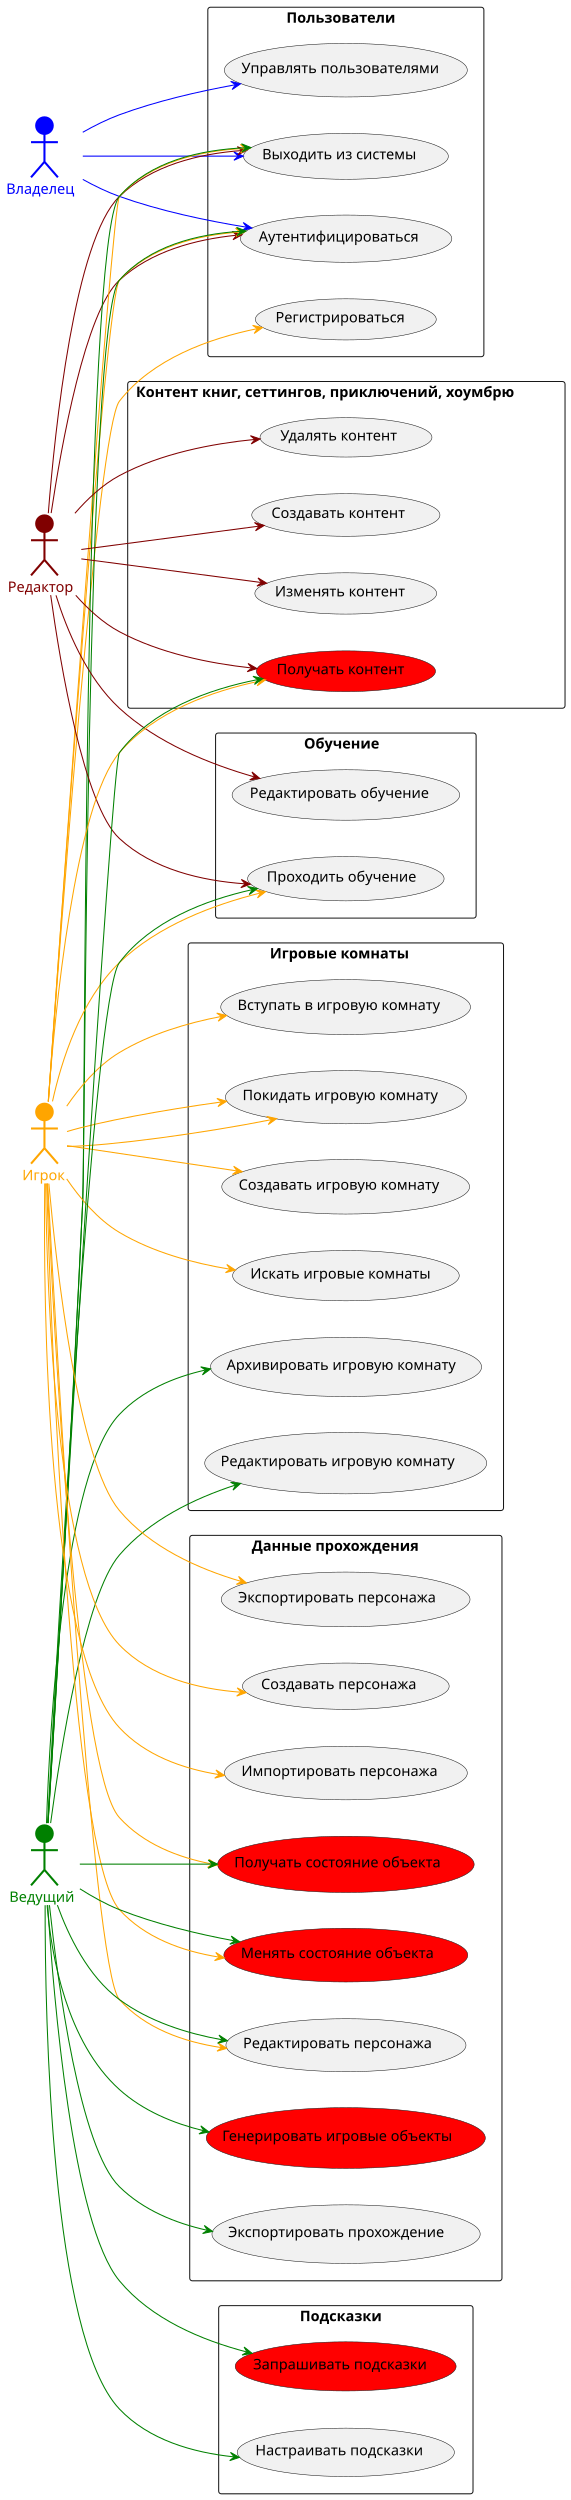
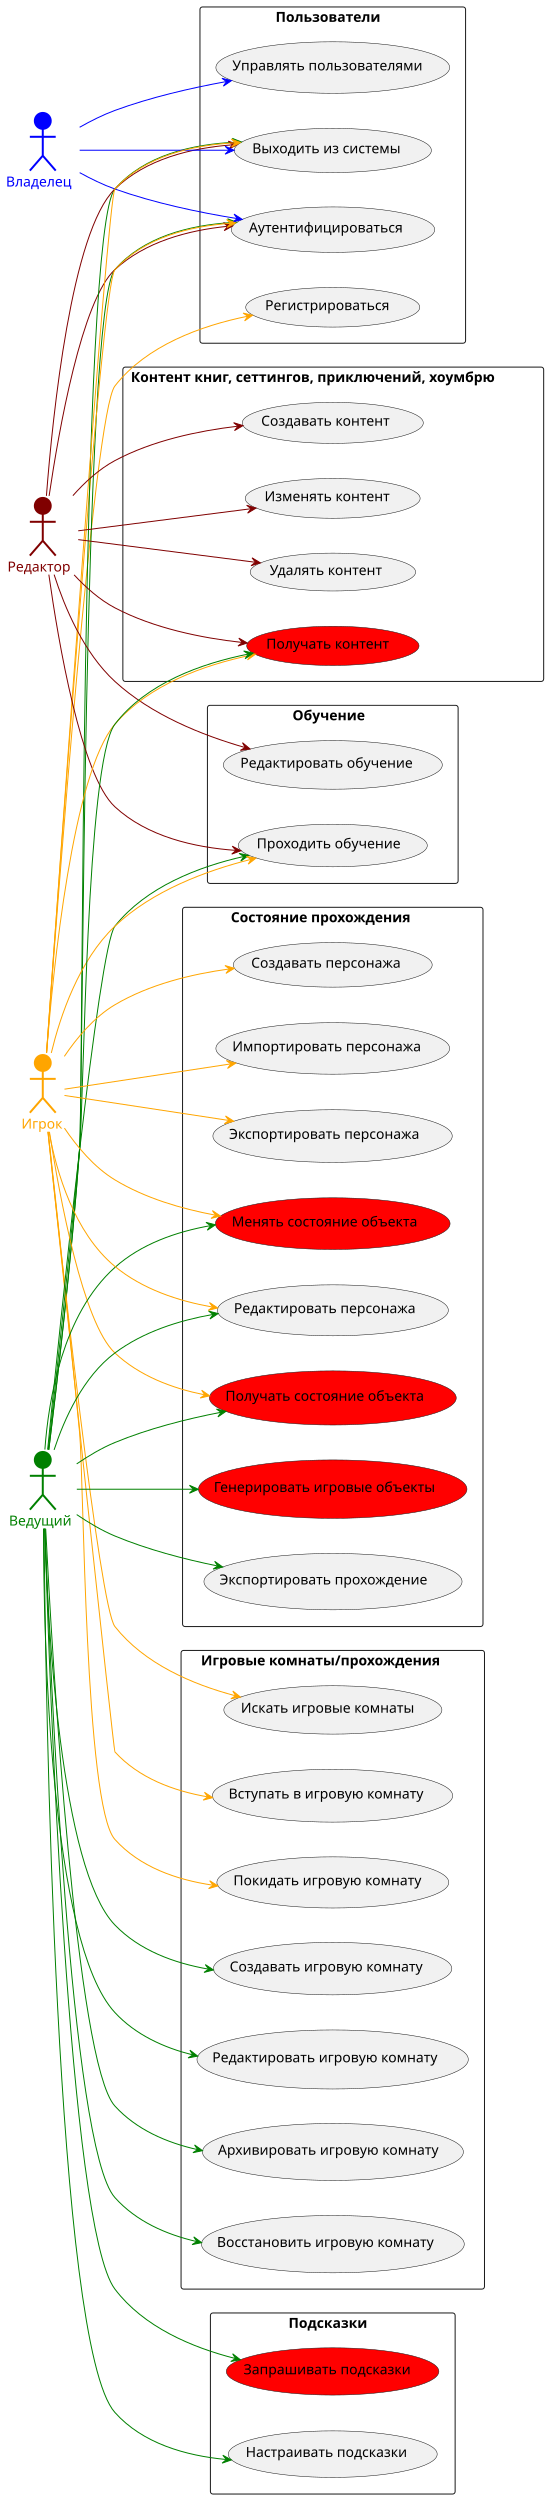
- <svg xmlns="http://www.w3.org/2000/svg" contentStyleType="text/css" height="2418px" preserveAspectRatio="none" style="width:552px;height:2418px;background:#FFFFFF;" version="1.1" viewBox="0 0 552 2418" width="552px" zoomAndPan="magnify">
+ <svg xmlns="http://www.w3.org/2000/svg" contentStyleType="text/css" height="2513px" preserveAspectRatio="none" style="width:552px;height:2513px;background:#FFFFFF;" version="1.1" viewBox="0 0 552 2513" width="552px" zoomAndPan="magnify">
  <defs />
  <g>
    <g id="cluster_Users">
      <rect fill="none" height="338" rx="2.5" ry="2.5" style="stroke:#181818;stroke-width:1.0;" width="267" x="201" y="7" />
      <text fill="#000000" font-family="sans-serif" font-size="14" font-weight="bold" lengthAdjust="spacing" textLength="115" x="277" y="21.995">Пользователи</text>
    </g>
    <g id="cluster_Rooms">
-       <rect fill="none" height="549" rx="2.5" ry="2.5" style="stroke:#181818;stroke-width:1.0;" width="305" x="182" y="912" />
-       <text fill="#000000" font-family="sans-serif" font-size="14" font-weight="bold" lengthAdjust="spacing" textLength="147" x="261" y="926.995">Игровые комнаты</text>
+       <rect fill="none" height="642" rx="2.5" ry="2.5" style="stroke:#181818;stroke-width:1.0;" width="305" x="182" y="1659" />
+       <text fill="#000000" font-family="sans-serif" font-size="14" font-weight="bold" lengthAdjust="spacing" textLength="265" x="202" y="1673.995">Игровые комнаты/прохождения</text>
    </g>
    <g id="cluster_Education">
      <rect fill="none" height="179" rx="2.5" ry="2.5" style="stroke:#181818;stroke-width:1.0;" width="252" x="208.5" y="709" />
      <text fill="#000000" font-family="sans-serif" font-size="14" font-weight="bold" lengthAdjust="spacing" textLength="81" x="294" y="723.995">Обучение</text>
    </g>
    <g id="cluster_Content">
      <rect fill="none" height="316" rx="2.5" ry="2.5" style="stroke:#181818;stroke-width:1.0;" width="423" x="123.5" y="369" />
      <text fill="#000000" font-family="sans-serif" font-size="14" font-weight="bold" lengthAdjust="spacing" textLength="407" x="131.5" y="383.995">Контент книг, сеттингов, приключений, хоумбрю</text>
    </g>
    <g id="cluster_Campaigns">
-       <rect fill="none" height="721" rx="2.5" ry="2.5" style="stroke:#181818;stroke-width:1.0;" width="302" x="183.5" y="1485" />
-       <text fill="#000000" font-family="sans-serif" font-size="14" font-weight="bold" lengthAdjust="spacing" textLength="182" x="243.5" y="1499.995">Данные прохождения</text>
+       <rect fill="none" height="723" rx="2.5" ry="2.5" style="stroke:#181818;stroke-width:1.0;" width="302" x="183.5" y="912" />
+       <text fill="#000000" font-family="sans-serif" font-size="14" font-weight="bold" lengthAdjust="spacing" textLength="205" x="232" y="926.995">Состояние прохождения</text>
    </g>
    <g id="cluster_Hints">
-       <rect fill="none" height="182" rx="2.5" ry="2.5" style="stroke:#181818;stroke-width:1.0;" width="246" x="211.5" y="2230" />
-       <text fill="#000000" font-family="sans-serif" font-size="14" font-weight="bold" lengthAdjust="spacing" textLength="89" x="290" y="2244.995">Подсказки</text>
+       <rect fill="none" height="182" rx="2.5" ry="2.5" style="stroke:#181818;stroke-width:1.0;" width="246" x="211.5" y="2325" />
+       <text fill="#000000" font-family="sans-serif" font-size="14" font-weight="bold" lengthAdjust="spacing" textLength="89" x="290" y="2339.995">Подсказки</text>
    </g>
    <g id="elem_Register">
      <ellipse cx="334.474" cy="308.895" fill="#F1F1F1" rx="87.474" ry="19.895" style="stroke:#181818;stroke-width:0.5;" />
      <text fill="#000000" font-family="sans-serif" font-size="14" lengthAdjust="spacing" textLength="136" x="266.474" y="311.742">Регистрироваться</text>
    </g>
    <g id="elem_Auth">
      <ellipse cx="334.748" cy="230.85" fill="#F1F1F1" rx="102.248" ry="22.85" style="stroke:#181818;stroke-width:0.5;" />
      <text fill="#000000" font-family="sans-serif" font-size="14" lengthAdjust="spacing" textLength="169" x="250.248" y="233.696">Аутентифицироваться</text>
    </g>
    <g id="elem_ManageUsers">
      <ellipse cx="334.494" cy="67.899" fill="#F1F1F1" rx="117.494" ry="25.899" style="stroke:#181818;stroke-width:0.5;" />
      <text fill="#000000" font-family="sans-serif" font-size="14" lengthAdjust="spacing" textLength="202" x="233.494" y="70.746">Управлять пользователями</text>
    </g>
    <g id="elem_Logout">
      <ellipse cx="334.567" cy="151.214" fill="#F1F1F1" rx="99.067" ry="22.213" style="stroke:#181818;stroke-width:0.5;" />
      <text fill="#000000" font-family="sans-serif" font-size="14" lengthAdjust="spacing" textLength="162" x="253.567" y="154.06">Выходить из системы</text>
    </g>
    <g id="elem_CreateRoom">
-       <ellipse cx="334.334" cy="1147.867" fill="#F1F1F1" rx="119.834" ry="26.367" style="stroke:#181818;stroke-width:0.5;" />
-       <text fill="#000000" font-family="sans-serif" font-size="14" lengthAdjust="spacing" textLength="207" x="230.834" y="1150.714">Создавать игровую комнату</text>
+       <ellipse cx="334.334" cy="1978.867" fill="#F1F1F1" rx="119.834" ry="26.367" style="stroke:#181818;stroke-width:0.5;" />
+       <text fill="#000000" font-family="sans-serif" font-size="14" lengthAdjust="spacing" textLength="207" x="230.834" y="1981.714">Создавать игровую комнату</text>
    </g>
    <g id="elem_EditRoom">
-       <ellipse cx="334.375" cy="1415.175" fill="#F1F1F1" rx="136.375" ry="29.675" style="stroke:#181818;stroke-width:0.5;" />
-       <text fill="#000000" font-family="sans-serif" font-size="14" lengthAdjust="spacing" textLength="242" x="213.375" y="1418.022">Редактировать игровую комнату</text>
+       <ellipse cx="334.375" cy="2070.175" fill="#F1F1F1" rx="136.375" ry="29.675" style="stroke:#181818;stroke-width:0.5;" />
+       <text fill="#000000" font-family="sans-serif" font-size="14" lengthAdjust="spacing" textLength="242" x="213.375" y="2073.022">Редактировать игровую комнату</text>
    </g>
    <g id="elem_ArchiveRoom">
-       <ellipse cx="334.649" cy="1322.13" fill="#F1F1F1" rx="131.149" ry="28.63" style="stroke:#181818;stroke-width:0.5;" />
-       <text fill="#000000" font-family="sans-serif" font-size="14" lengthAdjust="spacing" textLength="231" x="219.149" y="1324.976">Архивировать игровую комнату</text>
+       <ellipse cx="334.649" cy="2163.13" fill="#F1F1F1" rx="131.149" ry="28.63" style="stroke:#181818;stroke-width:0.5;" />
+       <text fill="#000000" font-family="sans-serif" font-size="14" lengthAdjust="spacing" textLength="231" x="219.149" y="2165.977">Архивировать игровую комнату</text>
+     </g>
+     <g id="elem_RestoreRoom">
+       <ellipse cx="334.598" cy="2255.82" fill="#F1F1F1" rx="132.097" ry="28.82" style="stroke:#181818;stroke-width:0.5;" />
+       <text fill="#000000" font-family="sans-serif" font-size="14" lengthAdjust="spacing" textLength="233" x="218.097" y="2258.666">Восстановить игровую комнату</text>
    </g>
    <g id="elem_SearchRoom">
-       <ellipse cx="334.594" cy="1233.819" fill="#F1F1F1" rx="109.594" ry="24.319" style="stroke:#181818;stroke-width:0.5;" />
-       <text fill="#000000" font-family="sans-serif" font-size="14" lengthAdjust="spacing" textLength="185" x="242.094" y="1236.665">Искать игровые комнаты</text>
+       <ellipse cx="334.594" cy="1718.819" fill="#F1F1F1" rx="109.594" ry="24.319" style="stroke:#181818;stroke-width:0.5;" />
+       <text fill="#000000" font-family="sans-serif" font-size="14" lengthAdjust="spacing" textLength="185" x="242.094" y="1721.665">Искать игровые комнаты</text>
    </g>
    <g id="elem_JoinRoom">
-       <ellipse cx="334.272" cy="974.054" fill="#F1F1F1" rx="120.772" ry="26.554" style="stroke:#181818;stroke-width:0.5;" />
-       <text fill="#000000" font-family="sans-serif" font-size="14" lengthAdjust="spacing" textLength="209" x="229.772" y="976.901">Вступать в игровую комнату</text>
+       <ellipse cx="334.272" cy="1805.054" fill="#F1F1F1" rx="120.772" ry="26.554" style="stroke:#181818;stroke-width:0.5;" />
+       <text fill="#000000" font-family="sans-serif" font-size="14" lengthAdjust="spacing" textLength="209" x="229.772" y="1807.901">Вступать в игровую комнату</text>
    </g>
    <g id="elem_LeaveRoom">
-       <ellipse cx="334.56" cy="1061.212" fill="#F1F1F1" rx="116.56" ry="25.712" style="stroke:#181818;stroke-width:0.5;" />
-       <text fill="#000000" font-family="sans-serif" font-size="14" lengthAdjust="spacing" textLength="200" x="234.56" y="1064.059">Покидать игровую комнату</text>
+       <ellipse cx="334.56" cy="1892.212" fill="#F1F1F1" rx="116.56" ry="25.712" style="stroke:#181818;stroke-width:0.5;" />
+       <text fill="#000000" font-family="sans-serif" font-size="14" lengthAdjust="spacing" textLength="200" x="234.56" y="1895.059">Покидать игровую комнату</text>
    </g>
    <g id="elem_Learn">
      <ellipse cx="334.512" cy="849.902" fill="#F1F1F1" rx="95.012" ry="21.402" style="stroke:#181818;stroke-width:0.5;" />
      <text fill="#000000" font-family="sans-serif" font-size="14" lengthAdjust="spacing" textLength="153" x="258.012" y="852.749">Проходить обучение</text>
    </g>
    <g id="elem_EditLearn">
      <ellipse cx="334.556" cy="768.911" fill="#F1F1F1" rx="110.056" ry="24.411" style="stroke:#181818;stroke-width:0.5;" />
      <text fill="#000000" font-family="sans-serif" font-size="14" lengthAdjust="spacing" textLength="186" x="241.556" y="771.758">Редактировать обучение</text>
    </g>
    <g id="elem_ReadContent">
      <ellipse cx="334.6" cy="649.22" fill="#FF0000" rx="86.6" ry="19.72" style="stroke:#181818;stroke-width:0.5;" />
      <text fill="#000000" font-family="sans-serif" font-size="14" lengthAdjust="spacing" textLength="134" x="267.6" y="652.067">Получать контент</text>
    </g>
    <g id="elem_CreateContent">
-       <ellipse cx="334.5" cy="498.1" fill="#F1F1F1" rx="91" ry="20.6" style="stroke:#181818;stroke-width:0.5;" />
-       <text fill="#000000" font-family="sans-serif" font-size="14" lengthAdjust="spacing" textLength="144" x="262.5" y="500.947">Создавать контент</text>
+       <ellipse cx="334.5" cy="425.1" fill="#F1F1F1" rx="91" ry="20.6" style="stroke:#181818;stroke-width:0.5;" />
+       <text fill="#000000" font-family="sans-serif" font-size="14" lengthAdjust="spacing" textLength="144" x="262.5" y="427.947">Создавать контент</text>
    </g>
    <g id="elem_EditContent">
-       <ellipse cx="334.413" cy="573.983" fill="#F1F1F1" rx="87.913" ry="19.983" style="stroke:#181818;stroke-width:0.5;" />
-       <text fill="#000000" font-family="sans-serif" font-size="14" lengthAdjust="spacing" textLength="137" x="265.913" y="576.829">Изменять контент</text>
+       <ellipse cx="334.413" cy="500.983" fill="#F1F1F1" rx="87.913" ry="19.983" style="stroke:#181818;stroke-width:0.5;" />
+       <text fill="#000000" font-family="sans-serif" font-size="14" lengthAdjust="spacing" textLength="137" x="265.913" y="503.829">Изменять контент</text>
    </g>
    <g id="elem_DeleteContent">
-       <ellipse cx="334.638" cy="423.028" fill="#F1F1F1" rx="83.138" ry="19.028" style="stroke:#181818;stroke-width:0.5;" />
-       <text fill="#000000" font-family="sans-serif" font-size="14" lengthAdjust="spacing" textLength="126" x="271.091" y="426.059">Удалять контент</text>
+       <ellipse cx="334.638" cy="575.028" fill="#F1F1F1" rx="83.138" ry="19.028" style="stroke:#181818;stroke-width:0.5;" />
+       <text fill="#000000" font-family="sans-serif" font-size="14" lengthAdjust="spacing" textLength="126" x="271.091" y="578.059">Удалять контент</text>
    </g>
    <g id="elem_GetState">
-       <ellipse cx="334.562" cy="1803.212" fill="#FF0000" rx="124.062" ry="27.212" style="stroke:#181818;stroke-width:0.5;" />
-       <text fill="#000000" font-family="sans-serif" font-size="14" lengthAdjust="spacing" textLength="216" x="226.562" y="1806.059">Получать состояние объекта</text>
+       <ellipse cx="334.562" cy="1405.212" fill="#FF0000" rx="124.062" ry="27.212" style="stroke:#181818;stroke-width:0.5;" />
+       <text fill="#000000" font-family="sans-serif" font-size="14" lengthAdjust="spacing" textLength="216" x="226.562" y="1408.059">Получать состояние объекта</text>
    </g>
    <g id="elem_ChangeState">
-       <ellipse cx="334.462" cy="1890.992" fill="#FF0000" rx="117.962" ry="25.992" style="stroke:#181818;stroke-width:0.5;" />
-       <text fill="#000000" font-family="sans-serif" font-size="14" lengthAdjust="spacing" textLength="203" x="232.962" y="1893.839">Менять состояние объекта</text>
+       <ellipse cx="334.462" cy="1229.992" fill="#FF0000" rx="117.962" ry="25.992" style="stroke:#181818;stroke-width:0.5;" />
+       <text fill="#000000" font-family="sans-serif" font-size="14" lengthAdjust="spacing" textLength="203" x="232.962" y="1232.839">Менять состояние объекта</text>
    </g>
    <g id="elem_Generate">
-       <ellipse cx="334.448" cy="2067.89" fill="#FF0000" rx="134.948" ry="29.39" style="stroke:#181818;stroke-width:0.5;" />
-       <text fill="#000000" font-family="sans-serif" font-size="14" lengthAdjust="spacing" textLength="239" x="214.948" y="2070.736">Генерировать игровые объекты</text>
+       <ellipse cx="334.448" cy="1496.889" fill="#FF0000" rx="134.948" ry="29.39" style="stroke:#181818;stroke-width:0.5;" />
+       <text fill="#000000" font-family="sans-serif" font-size="14" lengthAdjust="spacing" textLength="239" x="214.948" y="1499.736">Генерировать игровые объекты</text>
    </g>
    <g id="elem_CreateChar">
-       <ellipse cx="334.474" cy="1630.895" fill="#F1F1F1" rx="99.974" ry="22.395" style="stroke:#181818;stroke-width:0.5;" />
-       <text fill="#000000" font-family="sans-serif" font-size="14" lengthAdjust="spacing" textLength="164" x="252.474" y="1633.741">Создавать персонажа</text>
+       <ellipse cx="334.474" cy="969.895" fill="#F1F1F1" rx="99.974" ry="22.395" style="stroke:#181818;stroke-width:0.5;" />
+       <text fill="#000000" font-family="sans-serif" font-size="14" lengthAdjust="spacing" textLength="164" x="252.474" y="972.741">Создавать персонажа</text>
    </g>
    <g id="elem_EditChar">
-       <ellipse cx="334.594" cy="1978.119" fill="#F1F1F1" rx="116.094" ry="25.619" style="stroke:#181818;stroke-width:0.5;" />
-       <text fill="#000000" font-family="sans-serif" font-size="14" lengthAdjust="spacing" textLength="199" x="235.094" y="1980.965">Редактировать персонажа</text>
+       <ellipse cx="334.594" cy="1317.119" fill="#F1F1F1" rx="116.094" ry="25.619" style="stroke:#181818;stroke-width:0.5;" />
+       <text fill="#000000" font-family="sans-serif" font-size="14" lengthAdjust="spacing" textLength="199" x="235.094" y="1319.965">Редактировать персонажа</text>
    </g>
    <g id="elem_ImportChar">
-       <ellipse cx="334.494" cy="1714.899" fill="#F1F1F1" rx="117.494" ry="25.899" style="stroke:#181818;stroke-width:0.5;" />
-       <text fill="#000000" font-family="sans-serif" font-size="14" lengthAdjust="spacing" textLength="202" x="233.494" y="1717.745">Импортировать персонажа</text>
+       <ellipse cx="334.494" cy="1053.899" fill="#F1F1F1" rx="117.494" ry="25.899" style="stroke:#181818;stroke-width:0.5;" />
+       <text fill="#000000" font-family="sans-serif" font-size="14" lengthAdjust="spacing" textLength="202" x="233.494" y="1056.745">Импортировать персонажа</text>
    </g>
    <g id="elem_ExportChar">
-       <ellipse cx="334.303" cy="1546.96" fill="#F1F1F1" rx="120.303" ry="26.46" style="stroke:#181818;stroke-width:0.5;" />
-       <text fill="#000000" font-family="sans-serif" font-size="14" lengthAdjust="spacing" textLength="208" x="230.303" y="1549.807">Экспортировать персонажа</text>
+       <ellipse cx="334.303" cy="1141.96" fill="#F1F1F1" rx="120.303" ry="26.46" style="stroke:#181818;stroke-width:0.5;" />
+       <text fill="#000000" font-family="sans-serif" font-size="14" lengthAdjust="spacing" textLength="208" x="230.303" y="1144.807">Экспортировать персонажа</text>
    </g>
    <g id="elem_ExportHistory">
-       <ellipse cx="334.728" cy="2160.846" fill="#F1F1F1" rx="129.728" ry="28.346" style="stroke:#181818;stroke-width:0.5;" />
-       <text fill="#000000" font-family="sans-serif" font-size="14" lengthAdjust="spacing" textLength="228" x="220.728" y="2163.692">Экспортировать прохождение</text>
+       <ellipse cx="334.728" cy="1589.846" fill="#F1F1F1" rx="129.728" ry="28.346" style="stroke:#181818;stroke-width:0.5;" />
+       <text fill="#000000" font-family="sans-serif" font-size="14" lengthAdjust="spacing" textLength="228" x="220.728" y="1592.692">Экспортировать прохождение</text>
    </g>
    <g id="elem_AskHint">
-       <ellipse cx="334.328" cy="2288.765" fill="#FF0000" rx="106.828" ry="23.765" style="stroke:#181818;stroke-width:0.5;" />
-       <text fill="#000000" font-family="sans-serif" font-size="14" lengthAdjust="spacing" textLength="179" x="244.828" y="2291.612">Запрашивать подсказки</text>
+       <ellipse cx="334.328" cy="2383.765" fill="#FF0000" rx="106.828" ry="23.765" style="stroke:#181818;stroke-width:0.5;" />
+       <text fill="#000000" font-family="sans-serif" font-size="14" lengthAdjust="spacing" textLength="179" x="244.828" y="2386.612">Запрашивать подсказки</text>
    </g>
    <g id="elem_TuneHint">
-       <ellipse cx="334.491" cy="2371.898" fill="#F1F1F1" rx="104.991" ry="23.398" style="stroke:#181818;stroke-width:0.5;" />
-       <text fill="#000000" font-family="sans-serif" font-size="14" lengthAdjust="spacing" textLength="175" x="246.991" y="2374.745">Настраивать подсказки</text>
+       <ellipse cx="334.491" cy="2466.898" fill="#F1F1F1" rx="104.991" ry="23.398" style="stroke:#181818;stroke-width:0.5;" />
+       <text fill="#000000" font-family="sans-serif" font-size="14" lengthAdjust="spacing" textLength="175" x="246.991" y="2469.745">Настраивать подсказки</text>
    </g>
    <g id="elem_UO">
      <ellipse cx="43" cy="121.5" fill="#0000FF" rx="8" ry="8" style="stroke:#0000FF;stroke-width:2.0;" />
      <path d="M43,129.5 L43,156.5 M30,137.5 L56,137.5 M43,156.5 L30,171.5 M43,156.5 L56,171.5 " fill="none" style="stroke:#0000FF;stroke-width:2.0;" />
      <text fill="#0000FF" font-family="sans-serif" font-size="14" lengthAdjust="spacing" textLength="74" x="6" y="187.495">Владелец</text>
    </g>
    <g id="elem_UE">
-       <ellipse cx="43" cy="506.5" fill="#800000" rx="8" ry="8" style="stroke:#800000;stroke-width:2.0;" />
-       <path d="M43,514.5 L43,541.5 M30,522.5 L56,522.5 M43,541.5 L30,556.5 M43,541.5 L56,556.5 " fill="none" style="stroke:#800000;stroke-width:2.0;" />
-       <text fill="#800000" font-family="sans-serif" font-size="14" lengthAdjust="spacing" textLength="71" x="7.5" y="572.495">Редактор</text>
+       <ellipse cx="43" cy="508.5" fill="#800000" rx="8" ry="8" style="stroke:#800000;stroke-width:2.0;" />
+       <path d="M43,516.5 L43,543.5 M30,524.5 L56,524.5 M43,543.5 L30,558.5 M43,543.5 L56,558.5 " fill="none" style="stroke:#800000;stroke-width:2.0;" />
+       <text fill="#800000" font-family="sans-serif" font-size="14" lengthAdjust="spacing" textLength="71" x="7.5" y="574.495">Редактор</text>
    </g>
    <g id="elem_UP">
-       <ellipse cx="43" cy="1075.5" fill="#FFA500" rx="8" ry="8" style="stroke:#FFA500;stroke-width:2.0;" />
-       <path d="M43,1083.5 L43,1110.5 M30,1091.5 L56,1091.5 M43,1110.5 L30,1125.5 M43,1110.5 L56,1125.5 " fill="none" style="stroke:#FFA500;stroke-width:2.0;" />
-       <text fill="#FFA500" font-family="sans-serif" font-size="14" lengthAdjust="spacing" textLength="43" x="21.5" y="1141.495">Игрок</text>
+       <ellipse cx="43" cy="1068.5" fill="#FFA500" rx="8" ry="8" style="stroke:#FFA500;stroke-width:2.0;" />
+       <path d="M43,1076.5 L43,1103.5 M30,1084.5 L56,1084.5 M43,1103.5 L30,1118.5 M43,1103.5 L56,1118.5 " fill="none" style="stroke:#FFA500;stroke-width:2.0;" />
+       <text fill="#FFA500" font-family="sans-serif" font-size="14" lengthAdjust="spacing" textLength="43" x="21.5" y="1134.495">Игрок</text>
    </g>
    <g id="elem_UD">
-       <ellipse cx="43" cy="1773.5" fill="#008000" rx="8" ry="8" style="stroke:#008000;stroke-width:2.0;" />
-       <path d="M43,1781.5 L43,1808.5 M30,1789.5 L56,1789.5 M43,1808.5 L30,1823.5 M43,1808.5 L56,1823.5 " fill="none" style="stroke:#008000;stroke-width:2.0;" />
-       <text fill="#008000" font-family="sans-serif" font-size="14" lengthAdjust="spacing" textLength="68" x="9" y="1839.495">Ведущий</text>
+       <ellipse cx="43" cy="1467.5" fill="#008000" rx="8" ry="8" style="stroke:#008000;stroke-width:2.0;" />
+       <path d="M43,1475.5 L43,1502.5 M30,1483.5 L56,1483.5 M43,1502.5 L30,1517.5 M43,1502.5 L56,1517.5 " fill="none" style="stroke:#008000;stroke-width:2.0;" />
+       <text fill="#008000" font-family="sans-serif" font-size="14" lengthAdjust="spacing" textLength="68" x="9" y="1533.495">Ведущий</text>
    </g>
    <g id="link_UP_Register">
-       <path d="M46.78,1065.34 C57.22,918.8 94.51,414.98 115.5,388 C147.28,347.15 202.13,327.41 248.85,317.87 " fill="none" id="UP-to-Register" style="stroke:#FFA500;stroke-width:1.0;" />
-       <polygon fill="#FFA500" points="253.92,316.87,244.315,314.691,249.015,317.84,245.867,322.539,253.92,316.87" style="stroke:#FFA500;stroke-width:1.0;" />
+       <path d="M46.81,1058.48 C57.32,913.05 94.71,414.69 115.5,388 C147.3,347.17 202.15,327.43 248.86,317.89 " fill="none" id="UP-to-Register" style="stroke:#FFA500;stroke-width:1.0;" />
+       <polygon fill="#FFA500" points="253.94,316.88,244.334,314.707,249.036,317.852,245.89,322.554,253.94,316.88" style="stroke:#FFA500;stroke-width:1.0;" />
+     </g>
+     <g id="link_UD_Auth">
+       <path d="M49.02,1457.32 C56.88,1393.66 72.03,1264.71 80,1155 C83.56,1105.98 83.29,308.12 115.5,271 C144.16,237.98 190.33,226.39 232.81,223.71 " fill="none" id="UD-to-Auth" style="stroke:#008000;stroke-width:1.0;" />
+       <polygon fill="#008000" points="237.97,223.43,228.766,219.925,232.977,223.702,229.201,227.913,237.97,223.43" style="stroke:#008000;stroke-width:1.0;" />
+     </g>
+     <g id="link_UE_Auth">
+       <path d="M49.36,498.5 C59.21,431.94 82.26,301.67 115.5,271 C145.74,243.09 188.76,231.52 228.61,227.51 " fill="none" id="UE-to-Auth" style="stroke:#800000;stroke-width:1.0;" />
+       <polygon fill="#800000" points="233.95,227.01,224.613,223.877,228.972,227.482,225.368,231.842,233.95,227.01" style="stroke:#800000;stroke-width:1.0;" />
    </g>
    <g id="link_UO_Auth">
      <path d="M80.08,173.54 C91.12,179.64 103.51,185.72 115.5,190 C154.64,203.96 199.52,213.44 238.34,219.73 " fill="none" id="UO-to-Auth" style="stroke:#0000FF;stroke-width:1.0;" />
      <polygon fill="#0000FF" points="243.53,220.56,235.27,215.197,238.592,219.775,234.014,223.097,243.53,220.56" style="stroke:#0000FF;stroke-width:1.0;" />
    </g>
-     <g id="link_UE_Auth">
-       <path d="M49.48,496.26 C59.44,430.04 82.55,301.35 115.5,271 C145.77,243.12 188.79,231.55 228.63,227.53 " fill="none" id="UE-to-Auth" style="stroke:#800000;stroke-width:1.0;" />
-       <polygon fill="#800000" points="233.98,227.04,224.651,223.881,229.001,227.498,225.384,231.847,233.98,227.04" style="stroke:#800000;stroke-width:1.0;" />
-     </g>
    <g id="link_UP_Auth">
-       <path d="M46.75,1065.29 C58.18,901.45 101.95,285.92 115.5,271 C144.53,239.05 189.98,227.42 231.89,224.44 " fill="none" id="UP-to-Auth" style="stroke:#FFA500;stroke-width:1.0;" />
-       <polygon fill="#FFA500" points="236.98,224.11,227.747,220.683,231.99,224.424,228.249,228.667,236.98,224.11" style="stroke:#FFA500;stroke-width:1.0;" />
-     </g>
-     <g id="link_UD_Auth">
-       <path d="M46.46,1763.26 C52.63,1662.64 69.07,1389.67 80,1162 C82.38,1112.52 83.04,308.42 115.5,271 C144.15,237.97 190.32,226.38 232.81,223.71 " fill="none" id="UD-to-Auth" style="stroke:#008000;stroke-width:1.0;" />
-       <polygon fill="#008000" points="237.97,223.43,228.766,219.924,232.977,223.701,229.2,227.912,237.97,223.43" style="stroke:#008000;stroke-width:1.0;" />
+       <path d="M46.78,1058.35 C58.26,895.47 102.07,285.78 115.5,271 C144.54,239.06 189.99,227.43 231.9,224.44 " fill="none" id="UP-to-Auth" style="stroke:#FFA500;stroke-width:1.0;" />
+       <polygon fill="#FFA500" points="236.99,224.12,227.757,220.692,232,224.434,228.259,228.677,236.99,224.12" style="stroke:#FFA500;stroke-width:1.0;" />
    </g>
    <g id="link_UO_ManageUsers">
      <path d="M80.05,127.93 C91.08,121.67 103.49,115.42 115.5,111 C150.96,97.96 191.19,88.6 227.35,82.02 " fill="none" id="UO-to-ManageUsers" style="stroke:#0000FF;stroke-width:1.0;" />
      <polygon fill="#0000FF" points="232.66,81.07,223.094,78.725,227.739,81.954,224.509,86.599,232.66,81.07" style="stroke:#0000FF;stroke-width:1.0;" />
    </g>
+     <g id="link_UD_Logout">
+       <path d="M49.06,1457.32 C56.99,1393.67 72.22,1264.73 80,1155 C83.8,1101.49 80.32,230.5 115.5,190 C145.24,155.76 193.86,144.8 237.64,142.93 " fill="none" id="UD-to-Logout" style="stroke:#008000;stroke-width:1.0;" />
+       <polygon fill="#008000" points="242.68,142.75,233.548,139.061,237.683,142.921,233.822,147.056,242.68,142.75" style="stroke:#008000;stroke-width:1.0;" />
+     </g>
+     <g id="link_UE_Logout">
+       <path d="M46.66,498.45 C53.01,416.56 71.88,232.51 115.5,190 C146.39,159.89 192.07,148.68 233.65,145.59 " fill="none" id="UE-to-Logout" style="stroke:#800000;stroke-width:1.0;" />
+       <polygon fill="#800000" points="238.7,145.25,229.447,141.877,233.712,145.593,229.996,149.858,238.7,145.25" style="stroke:#800000;stroke-width:1.0;" />
+     </g>
    <g id="link_UO_Logout">
      <path d="M80.08,151 C117.52,151 177.83,151 230.22,151 " fill="none" id="UO-to-Logout" style="stroke:#0000FF;stroke-width:1.0;" />
      <polygon fill="#0000FF" points="235.26,151,226.26,147,230.26,151,226.26,155,235.26,151" style="stroke:#0000FF;stroke-width:1.0;" />
    </g>
-     <g id="link_UE_Logout">
-       <path d="M46.72,496.36 C53.16,414.78 72.16,232.2 115.5,190 C146.41,159.91 192.09,148.7 233.67,145.61 " fill="none" id="UE-to-Logout" style="stroke:#800000;stroke-width:1.0;" />
-       <polygon fill="#800000" points="238.72,145.27,229.476,141.87,233.731,145.599,230.002,149.853,238.72,145.27" style="stroke:#800000;stroke-width:1.0;" />
-     </g>
    <g id="link_UP_Logout">
-       <path d="M46.76,1065.49 C59,891.06 108.02,198.26 115.5,190 C145.51,156.86 193.23,145.78 236.38,143.56 " fill="none" id="UP-to-Logout" style="stroke:#FFA500;stroke-width:1.0;" />
-       <polygon fill="#FFA500" points="241.62,143.33,232.457,139.72,236.625,143.545,232.8,147.713,241.62,143.33" style="stroke:#FFA500;stroke-width:1.0;" />
-     </g>
-     <g id="link_UD_Logout">
-       <path d="M46.5,1763.26 C52.78,1662.65 69.45,1389.69 80,1162 C82.5,1108.02 80.07,230.8 115.5,190 C145.24,155.76 193.85,144.79 237.64,142.92 " fill="none" id="UD-to-Logout" style="stroke:#008000;stroke-width:1.0;" />
-       <polygon fill="#008000" points="242.68,142.75,233.548,139.061,237.683,142.921,233.822,147.056,242.68,142.75" style="stroke:#008000;stroke-width:1.0;" />
+       <path d="M46.81,1058.21 C59.12,884.17 108.08,198.18 115.5,190 C145.52,156.87 193.24,145.79 236.39,143.57 " fill="none" id="UP-to-Logout" style="stroke:#FFA500;stroke-width:1.0;" />
+       <polygon fill="#FFA500" points="241.63,143.34,232.466,139.73,236.635,143.555,232.81,147.723,241.63,143.34" style="stroke:#FFA500;stroke-width:1.0;" />
+     </g>
+     <g id="link_UD_CreateRoom">
+       <path d="M44.89,1536.51 C47.91,1633.27 60.91,1878.33 115.5,1935 C140.01,1960.44 174.85,1973.32 209.5,1979.36 " fill="none" id="UD-to-CreateRoom" style="stroke:#008000;stroke-width:1.0;" />
+       <polygon fill="#008000" points="214.61,1980.2,206.38,1974.79,209.677,1979.387,205.079,1982.684,214.61,1980.2" style="stroke:#008000;stroke-width:1.0;" />
    </g>
    <g id="link_UD_EditRoom">
-       <path d="M48.96,1763.29 C58.66,1691.25 82.19,1542.84 115.5,1504 C144.21,1470.53 187.43,1449.46 227.83,1436.29 " fill="none" id="UD-to-EditRoom" style="stroke:#008000;stroke-width:1.0;" />
-       <polygon fill="#008000" points="232.74,1434.72,222.951,1433.638,227.976,1436.237,225.377,1441.261,232.74,1434.72" style="stroke:#008000;stroke-width:1.0;" />
+       <path d="M43.73,1536.53 C43.82,1646.46 50.08,1952.32 115.5,2023 C136.01,2045.16 164.26,2058.18 193.62,2065.57 " fill="none" id="UD-to-EditRoom" style="stroke:#008000;stroke-width:1.0;" />
+       <polygon fill="#008000" points="198.73,2066.8,190.902,2060.823,193.866,2065.641,189.048,2068.605,198.73,2066.8" style="stroke:#008000;stroke-width:1.0;" />
    </g>
    <g id="link_UD_ArchiveRoom">
-       <path d="M44.97,1763.43 C48.18,1667.15 61.56,1424.43 115.5,1368 C137.45,1345.04 167.74,1332.08 198.77,1325.06 " fill="none" id="UD-to-ArchiveRoom" style="stroke:#008000;stroke-width:1.0;" />
-       <polygon fill="#008000" points="203.75,1323.99,194.108,1321.984,198.863,1325.047,195.799,1329.803,203.75,1323.99" style="stroke:#008000;stroke-width:1.0;" />
-     </g>
-     <g id="link_UP_CreateRoom">
-       <path d="M64.82,1108.09 C98.99,1113.17 169.19,1123.6 229.27,1132.52 " fill="none" id="UP-to-CreateRoom" style="stroke:#FFA500;stroke-width:1.0;" />
-       <polygon fill="#FFA500" points="234.31,1133.27,226.004,1127.977,229.365,1132.527,224.815,1135.888,234.31,1133.27" style="stroke:#FFA500;stroke-width:1.0;" />
+       <path d="M45.92,1536.76 C52.56,1666.85 76.33,2074 115.5,2117 C137.01,2140.61 167.33,2153.78 198.53,2160.78 " fill="none" id="UD-to-ArchiveRoom" style="stroke:#008000;stroke-width:1.0;" />
+       <polygon fill="#008000" points="203.55,2161.85,195.583,2156.059,198.66,2160.806,193.913,2163.883,203.55,2161.85" style="stroke:#008000;stroke-width:1.0;" />
+     </g>
+     <g id="link_UD_RestoreRoom">
+       <path d="M45.29,1536.56 C50.3,1678.8 70.44,2158.57 115.5,2209 C136.68,2232.7 166.7,2246.04 197.71,2253.21 " fill="none" id="UD-to-RestoreRoom" style="stroke:#008000;stroke-width:1.0;" />
+       <polygon fill="#008000" points="202.7,2254.31,194.766,2248.475,197.816,2253.239,193.052,2256.289,202.7,2254.31" style="stroke:#008000;stroke-width:1.0;" />
    </g>
    <g id="link_UP_SearchRoom">
-       <path d="M64.51,1140.21 C76.96,1158.47 94.5,1179.51 115.5,1192 C147.47,1211.02 186.31,1221.66 222.31,1227.55 " fill="none" id="UP-to-SearchRoom" style="stroke:#FFA500;stroke-width:1.0;" />
-       <polygon fill="#FFA500" points="227.6,1228.38,219.342,1223.013,222.662,1227.593,218.083,1230.913,227.6,1228.38" style="stroke:#FFA500;stroke-width:1.0;" />
+       <path d="M48.15,1137.55 C60.98,1258.32 100.03,1615.38 115.5,1635 C144.94,1672.34 193.13,1693.09 236.73,1704.63 " fill="none" id="UP-to-SearchRoom" style="stroke:#FFA500;stroke-width:1.0;" />
+       <polygon fill="#FFA500" points="241.75,1705.92,234.027,1699.808,236.907,1704.677,232.038,1707.557,241.75,1705.92" style="stroke:#FFA500;stroke-width:1.0;" />
    </g>
    <g id="link_UP_JoinRoom">
-       <path d="M64.55,1069.86 C77.01,1051.62 94.55,1030.59 115.5,1018 C145.07,1000.23 180.56,989.51 214.23,983.07 " fill="none" id="UP-to-JoinRoom" style="stroke:#FFA500;stroke-width:1.0;" />
-       <polygon fill="#FFA500" points="219.19,982.15,209.61,979.864,214.274,983.064,211.073,987.729,219.19,982.15" style="stroke:#FFA500;stroke-width:1.0;" />
+       <path d="M48.22,1137.88 C63.37,1280.89 114.17,1759.54 115.5,1761 C139.31,1787.1 173.95,1800.16 208.63,1806.18 " fill="none" id="UP-to-JoinRoom" style="stroke:#FFA500;stroke-width:1.0;" />
+       <polygon fill="#FFA500" points="213.75,1807.01,205.522,1801.596,208.817,1806.195,204.218,1809.489,213.75,1807.01" style="stroke:#FFA500;stroke-width:1.0;" />
    </g>
    <g id="link_UP_LeaveRoom">
-       <path d="M64.82,1108.83 C105.57,1108.5 197.54,1095.9 262.49,1082.94 " fill="none" id="UP-to-LeaveRoom" style="stroke:#FFA500;stroke-width:1.0;" />
-       <polygon fill="#FFA500" points="267.51,1081.93,257.892,1079.81,262.611,1082.93,259.492,1087.649,267.51,1081.93" style="stroke:#FFA500;stroke-width:1.0;" />
-     </g>
-     <g id="link_UP_LeaveRoom">
-       <path d="M64.82,1094.43 C96.16,1084.89 157.78,1073.56 214.12,1065.83 " fill="none" id="UP-to-LeaveRoom-1" style="stroke:#FFA500;stroke-width:1.0;" />
-       <polygon fill="#FFA500" points="219.21,1065.14,209.755,1062.384,214.255,1065.811,210.828,1070.312,219.21,1065.14" style="stroke:#FFA500;stroke-width:1.0;" />
+       <path d="M48.42,1137.73 C55.46,1201.46 69.49,1330.5 80,1440 C84.36,1485.41 85.04,1815.05 115.5,1849 C140.3,1876.64 177.28,1889.57 213.76,1894.95 " fill="none" id="UP-to-LeaveRoom" style="stroke:#FFA500;stroke-width:1.0;" />
+       <polygon fill="#FFA500" points="219.14,1895.69,210.775,1890.491,214.187,1895.003,209.676,1898.415,219.14,1895.69" style="stroke:#FFA500;stroke-width:1.0;" />
+     </g>
+     <g id="link_UD_Learn">
+       <path d="M47.9,1457.09 C60.32,1331.55 99.08,951.71 115.5,931 C146.78,891.55 199.32,871.31 244.98,860.93 " fill="none" id="UD-to-Learn" style="stroke:#008000;stroke-width:1.0;" />
+       <polygon fill="#008000" points="249.94,859.83,240.292,857.851,245.056,860.901,242.006,865.665,249.94,859.83" style="stroke:#008000;stroke-width:1.0;" />
    </g>
    <g id="link_UE_Learn">
-       <path d="M49.02,575.6 C58.5,643.82 81.2,779.25 115.5,811 C147.84,840.93 194.9,851.88 237.03,854.84 " fill="none" id="UE-to-Learn" style="stroke:#800000;stroke-width:1.0;" />
-       <polygon fill="#800000" points="242.15,855.16,233.419,850.602,237.16,854.845,232.916,858.586,242.15,855.16" style="stroke:#800000;stroke-width:1.0;" />
+       <path d="M49.1,577.59 C58.67,645.4 81.45,779.54 115.5,811 C147.86,840.9 194.93,851.84 237.06,854.81 " fill="none" id="UE-to-Learn" style="stroke:#800000;stroke-width:1.0;" />
+       <polygon fill="#800000" points="242.17,855.14,233.44,850.582,237.18,854.825,232.936,858.566,242.17,855.14" style="stroke:#800000;stroke-width:1.0;" />
+     </g>
+     <g id="link_UP_Learn">
+       <path d="M51.55,1058.43 C60.64,1020.93 79.42,965.37 115.5,931 C152.88,895.4 207.29,875.16 252.4,863.81 " fill="none" id="UP-to-Learn" style="stroke:#FFA500;stroke-width:1.0;" />
+       <polygon fill="#FFA500" points="257.29,862.61,247.593,860.885,252.436,863.809,249.512,868.652,257.29,862.61" style="stroke:#FFA500;stroke-width:1.0;" />
    </g>
    <g id="link_UE_EditLearn">
-       <path d="M54.15,575.8 C64.51,609.05 83.67,655.61 115.5,685 C151.72,718.45 202.7,739.07 246.26,751.51 " fill="none" id="UE-to-EditLearn" style="stroke:#800000;stroke-width:1.0;" />
-       <polygon fill="#800000" points="251.26,752.91,243.683,746.618,246.448,751.553,241.512,754.318,251.26,752.91" style="stroke:#800000;stroke-width:1.0;" />
-     </g>
-     <g id="link_UP_Learn">
-       <path d="M50.77,1065.27 C59.39,1026.2 77.93,967.31 115.5,931 C152.55,895.2 206.82,874.96 251.95,863.67 " fill="none" id="UP-to-Learn" style="stroke:#FFA500;stroke-width:1.0;" />
-       <polygon fill="#FFA500" points="256.84,862.47,247.148,860.718,251.983,863.656,249.045,868.49,256.84,862.47" style="stroke:#FFA500;stroke-width:1.0;" />
-     </g>
-     <g id="link_UD_Learn">
-       <path d="M46.07,1763.28 C54.89,1597.1 90.01,964.63 115.5,931 C145.85,890.95 198.22,870.69 244.02,860.46 " fill="none" id="UD-to-Learn" style="stroke:#008000;stroke-width:1.0;" />
-       <polygon fill="#008000" points="249,859.38,239.353,857.395,244.115,860.448,241.062,865.21,249,859.38" style="stroke:#008000;stroke-width:1.0;" />
+       <path d="M54.39,577.6 C64.86,610.38 84.04,656.11 115.5,685 C151.81,718.35 202.8,738.97 246.33,751.43 " fill="none" id="UE-to-EditLearn" style="stroke:#800000;stroke-width:1.0;" />
+       <polygon fill="#800000" points="251.33,752.83,243.753,746.538,246.518,751.473,241.582,754.238,251.33,752.83" style="stroke:#800000;stroke-width:1.0;" />
+     </g>
+     <g id="link_UE_ReadContent">
+       <path d="M74.5,577.85 C86.03,590.31 100.11,602.91 115.5,611 C154.55,631.54 202.43,641.29 243.37,645.81 " fill="none" id="UE-to-ReadContent" style="stroke:#800000;stroke-width:1.0;" />
+       <polygon fill="#800000" points="248.58,646.36,240.053,641.431,243.608,645.831,239.208,649.386,248.58,646.36" style="stroke:#800000;stroke-width:1.0;" />
+     </g>
+     <g id="link_UP_ReadContent">
+       <path d="M46.79,1058.18 C53.51,973.13 73.27,777.43 115.5,728 C149.5,688.21 205.19,668.46 251.77,658.66 " fill="none" id="UP-to-ReadContent" style="stroke:#FFA500;stroke-width:1.0;" />
+       <polygon fill="#FFA500" points="256.83,657.62,247.212,655.5,251.931,658.62,248.812,663.339,256.83,657.62" style="stroke:#FFA500;stroke-width:1.0;" />
+     </g>
+     <g id="link_UD_ReadContent">
+       <path d="M48.47,1457.27 C55.57,1393.55 69.68,1264.52 80,1155 C84.46,1107.6 86.57,765.81 115.5,728 C147.12,686.66 202.41,666.93 249.39,657.52 " fill="none" id="UD-to-ReadContent" style="stroke:#008000;stroke-width:1.0;" />
+       <polygon fill="#008000" points="254.49,656.53,244.896,654.303,249.58,657.475,246.408,662.159,254.49,656.53" style="stroke:#008000;stroke-width:1.0;" />
    </g>
    <g id="link_UE_CreateContent">
-       <path d="M78.63,531.45 C120.81,525.92 193.47,516.38 250.44,508.9 " fill="none" id="UE-to-CreateContent" style="stroke:#800000;stroke-width:1.0;" />
-       <polygon fill="#800000" points="255.55,508.23,246.11,505.421,250.591,508.873,247.139,513.354,255.55,508.23" style="stroke:#800000;stroke-width:1.0;" />
+       <path d="M73.27,498.23 C84.97,485.05 99.48,471.57 115.5,463 C153.03,442.94 198.9,433.12 238.87,428.44 " fill="none" id="UE-to-CreateContent" style="stroke:#800000;stroke-width:1.0;" />
+       <polygon fill="#800000" points="244.21,427.84,234.821,424.867,239.241,428.397,235.712,432.817,244.21,427.84" style="stroke:#800000;stroke-width:1.0;" />
    </g>
    <g id="link_UE_EditContent">
-       <path d="M78.63,540.55 C121.39,546.16 195.48,555.88 252.79,563.41 " fill="none" id="UE-to-EditContent" style="stroke:#800000;stroke-width:1.0;" />
-       <polygon fill="#800000" points="257.93,564.08,249.519,558.956,252.971,563.437,248.49,566.889,257.93,564.08" style="stroke:#800000;stroke-width:1.0;" />
+       <path d="M78.63,533.57 C121.25,528.13 194.98,518.7 252.21,511.39 " fill="none" id="UE-to-EditContent" style="stroke:#800000;stroke-width:1.0;" />
+       <polygon fill="#800000" points="257.34,510.73,247.908,507.894,252.38,511.359,248.915,515.83,257.34,510.73" style="stroke:#800000;stroke-width:1.0;" />
    </g>
    <g id="link_UE_DeleteContent">
-       <path d="M72.47,496.45 C84.27,482.84 99.05,468.81 115.5,460 C155.41,438.61 204.82,429.08 246.51,425.01 " fill="none" id="UE-to-DeleteContent" style="stroke:#800000;stroke-width:1.0;" />
-       <polygon fill="#800000" points="251.55,424.54,242.213,421.405,246.572,425.011,242.966,429.37,251.55,424.54" style="stroke:#800000;stroke-width:1.0;" />
-     </g>
-     <g id="link_UE_ReadContent">
-       <path d="M73.27,575.77 C84.97,588.95 99.48,602.43 115.5,611 C154.41,631.8 202.28,641.59 243.24,646.05 " fill="none" id="UE-to-ReadContent" style="stroke:#800000;stroke-width:1.0;" />
-       <polygon fill="#800000" points="248.45,646.6,239.909,641.695,243.476,646.086,239.086,649.653,248.45,646.6" style="stroke:#800000;stroke-width:1.0;" />
-     </g>
-     <g id="link_UP_ReadContent">
-       <path d="M46.62,1065.41 C53.06,979.29 72.42,778.6 115.5,728 C149.43,688.15 205.12,668.4 251.72,658.61 " fill="none" id="UP-to-ReadContent" style="stroke:#FFA500;stroke-width:1.0;" />
-       <polygon fill="#FFA500" points="256.78,657.58,247.162,655.46,251.881,658.58,248.762,663.299,256.78,657.58" style="stroke:#FFA500;stroke-width:1.0;" />
-     </g>
-     <g id="link_UD_ReadContent">
-       <path d="M46.35,1763.25 C57.81,1570.12 107.55,738.57 115.5,728 C146.78,686.4 202.07,666.67 249.14,657.33 " fill="none" id="UD-to-ReadContent" style="stroke:#008000;stroke-width:1.0;" />
-       <polygon fill="#008000" points="254.25,656.35,244.657,654.117,249.34,657.292,246.165,661.974,254.25,656.35" style="stroke:#008000;stroke-width:1.0;" />
+       <path d="M78.63,542.43 C122.34,548.01 198.78,557.78 256.57,565.17 " fill="none" id="UE-to-DeleteContent" style="stroke:#800000;stroke-width:1.0;" />
+       <polygon fill="#800000" points="261.76,565.83,253.349,560.706,256.801,565.187,252.32,568.639,261.76,565.83" style="stroke:#800000;stroke-width:1.0;" />
+     </g>
+     <g id="link_UD_GetState">
+       <path d="M77.08,1471.51 C88.7,1463.59 102.19,1455.51 115.5,1450 C148.94,1436.16 187.08,1426.42 222.02,1419.64 " fill="none" id="UD-to-GetState" style="stroke:#008000;stroke-width:1.0;" />
+       <polygon fill="#008000" points="227.15,1418.66,217.563,1416.406,222.237,1419.591,219.052,1424.266,227.15,1418.66" style="stroke:#008000;stroke-width:1.0;" />
    </g>
    <g id="link_UP_GetState">
-       <path d="M45.66,1144.51 C51.65,1278.88 74.06,1712.44 115.5,1758 C138.55,1783.34 171.78,1796.53 205.36,1802.94 " fill="none" id="UP-to-GetState" style="stroke:#FFA500;stroke-width:1.0;" />
-       <polygon fill="#FFA500" points="210.32,1803.84,202.169,1798.311,205.399,1802.956,200.754,1806.185,210.32,1803.84" style="stroke:#FFA500;stroke-width:1.0;" />
+       <path d="M49.7,1137.74 C59.9,1203.26 83.28,1329.74 115.5,1360 C139.9,1382.91 172.75,1395.47 205.53,1402.06 " fill="none" id="UP-to-GetState" style="stroke:#FFA500;stroke-width:1.0;" />
+       <polygon fill="#FFA500" points="210.79,1403.07,202.705,1397.446,205.88,1402.128,201.197,1405.303,210.79,1403.07" style="stroke:#FFA500;stroke-width:1.0;" />
+     </g>
+     <g id="link_UD_ChangeState">
+       <path d="M45.11,1457.1 C48.77,1406.74 62.93,1321.03 115.5,1274 C141.76,1250.51 177,1238.17 211.49,1232.02 " fill="none" id="UD-to-ChangeState" style="stroke:#008000;stroke-width:1.0;" />
+       <polygon fill="#008000" points="216.57,1231.16,207.024,1228.734,211.642,1232.003,208.373,1236.62,216.57,1231.16" style="stroke:#008000;stroke-width:1.0;" />
    </g>
    <g id="link_UP_ChangeState">
-       <path d="M45.11,1144.72 C49.54,1291.08 68.15,1794.5 115.5,1847 C139.9,1874.05 175.93,1887.14 211.7,1892.89 " fill="none" id="UP-to-ChangeState" style="stroke:#FFA500;stroke-width:1.0;" />
-       <polygon fill="#FFA500" points="216.98,1893.68,208.672,1888.39,212.035,1892.939,207.487,1896.302,216.98,1893.68" style="stroke:#FFA500;stroke-width:1.0;" />
+       <path d="M64.76,1133.99 C77.18,1152.33 94.61,1173.37 115.5,1186 C145.73,1204.28 182.2,1215.11 216.59,1221.49 " fill="none" id="UP-to-ChangeState" style="stroke:#FFA500;stroke-width:1.0;" />
+       <polygon fill="#FFA500" points="221.65,1222.4,213.502,1216.867,216.729,1221.513,212.083,1224.74,221.65,1222.4" style="stroke:#FFA500;stroke-width:1.0;" />
+     </g>
+     <g id="link_UD_Generate">
+       <path d="M77.21,1497 C106.31,1497 150.68,1497 194.36,1497 " fill="none" id="UD-to-Generate" style="stroke:#008000;stroke-width:1.0;" />
+       <polygon fill="#008000" points="199.41,1497,190.41,1493,194.41,1497,190.41,1501,199.41,1497" style="stroke:#008000;stroke-width:1.0;" />
    </g>
    <g id="link_UP_CreateChar">
-       <path d="M44.12,1144.62 C45.28,1248.93 54.2,1527.49 115.5,1591 C145.54,1622.13 191.25,1633.63 233.06,1636.74 " fill="none" id="UP-to-CreateChar" style="stroke:#FFA500;stroke-width:1.0;" />
-       <polygon fill="#FFA500" points="238.14,1637.08,229.423,1632.497,233.151,1636.751,228.896,1640.479,238.14,1637.08" style="stroke:#FFA500;stroke-width:1.0;" />
+       <path d="M64.68,1061.86 C77.07,1043.48 94.5,1022.44 115.5,1010 C149.87,989.63 192.23,979.2 230.43,974.01 " fill="none" id="UP-to-CreateChar" style="stroke:#FFA500;stroke-width:1.0;" />
+       <polygon fill="#FFA500" points="235.55,973.34,226.11,970.531,230.591,973.983,227.139,978.464,235.55,973.34" style="stroke:#FFA500;stroke-width:1.0;" />
    </g>
    <g id="link_UP_EditChar">
-       <path d="M46.11,1144.76 C54.83,1306.02 88.88,1904.18 115.5,1934 C140.32,1961.79 177.4,1974.89 213.98,1980.41 " fill="none" id="UP-to-EditChar" style="stroke:#FFA500;stroke-width:1.0;" />
-       <polygon fill="#FFA500" points="219.37,1981.17,211.018,1975.951,214.419,1980.471,209.899,1983.872,219.37,1981.17" style="stroke:#FFA500;stroke-width:1.0;" />
+       <path d="M49.27,1137.75 C56.78,1178.04 74.53,1239.11 115.5,1273 C142.94,1295.69 178.89,1307.75 213.67,1313.88 " fill="none" id="UP-to-EditChar" style="stroke:#FFA500;stroke-width:1.0;" />
+       <polygon fill="#FFA500" points="218.79,1314.74,210.578,1309.303,213.859,1313.911,209.251,1317.193,218.79,1314.74" style="stroke:#FFA500;stroke-width:1.0;" />
    </g>
    <g id="link_UP_ImportChar">
-       <path d="M43.25,1144.63 C41.93,1260.38 44.46,1594.54 115.5,1671 C140.24,1697.62 176.25,1710.62 211.91,1716.41 " fill="none" id="UP-to-ImportChar" style="stroke:#FFA500;stroke-width:1.0;" />
-       <polygon fill="#FFA500" points="217.16,1717.21,208.869,1711.893,212.218,1716.453,207.658,1719.801,217.16,1717.21" style="stroke:#FFA500;stroke-width:1.0;" />
+       <path d="M64.82,1094.84 C99.5,1089.57 171.27,1078.66 231.92,1069.44 " fill="none" id="UP-to-ImportChar" style="stroke:#FFA500;stroke-width:1.0;" />
+       <polygon fill="#FFA500" points="237.01,1068.67,227.508,1066.079,232.068,1069.427,228.719,1073.987,237.01,1068.67" style="stroke:#FFA500;stroke-width:1.0;" />
+     </g>
+     <g id="link_UD_EditChar">
+       <path d="M54.36,1457.44 C64.65,1426.14 83.6,1383.87 115.5,1360 C143.76,1338.86 179.67,1327.33 214.15,1321.26 " fill="none" id="UD-to-EditChar" style="stroke:#008000;stroke-width:1.0;" />
+       <polygon fill="#008000" points="219.23,1320.4,209.691,1317.947,214.299,1321.229,211.018,1325.837,219.23,1320.4" style="stroke:#008000;stroke-width:1.0;" />
    </g>
    <g id="link_UP_ExportChar">
-       <path d="M47.24,1144.79 C54.69,1227.29 75.56,1413.25 115.5,1461 C145.1,1496.38 191.24,1517.29 233.47,1529.61 " fill="none" id="UP-to-ExportChar" style="stroke:#FFA500;stroke-width:1.0;" />
-       <polygon fill="#FFA500" points="238.33,1531,230.77,1524.687,233.521,1529.63,228.578,1532.381,238.33,1531" style="stroke:#FFA500;stroke-width:1.0;" />
-     </g>
-     <g id="link_UD_Generate">
-       <path d="M45.56,1842.77 C49.73,1892.02 64.44,1975.02 115.5,2021 C138.07,2041.33 167.29,2053.61 196.95,2060.87 " fill="none" id="UD-to-Generate" style="stroke:#008000;stroke-width:1.0;" />
-       <polygon fill="#008000" points="202.1,2062.08,194.251,2056.13,197.232,2060.938,192.424,2063.919,202.1,2062.08" style="stroke:#008000;stroke-width:1.0;" />
-     </g>
-     <g id="link_UD_GetState">
-       <path d="M77.21,1803 C108.74,1803 158.17,1803 205.25,1803 " fill="none" id="UD-to-GetState" style="stroke:#008000;stroke-width:1.0;" />
-       <polygon fill="#008000" points="210.38,1803,201.38,1799,205.38,1803,201.38,1807,210.38,1803" style="stroke:#008000;stroke-width:1.0;" />
-     </g>
-     <g id="link_UD_ChangeState">
-       <path d="M77.26,1826.84 C88.9,1834.24 102.35,1841.82 115.5,1847 C150.51,1860.8 190.46,1870.47 226.51,1877.15 " fill="none" id="UD-to-ChangeState" style="stroke:#008000;stroke-width:1.0;" />
-       <polygon fill="#008000" points="231.8,1878.11,223.668,1872.554,226.882,1877.209,222.227,1880.423,231.8,1878.11" style="stroke:#008000;stroke-width:1.0;" />
-     </g>
-     <g id="link_UD_EditChar">
-       <path d="M55.5,1842.65 C66.21,1872.37 85.15,1911.63 115.5,1934 C144.09,1955.07 180.27,1966.68 214.91,1972.91 " fill="none" id="UD-to-EditChar" style="stroke:#008000;stroke-width:1.0;" />
-       <polygon fill="#008000" points="220,1973.79,211.803,1968.33,215.071,1972.947,210.454,1976.216,220,1973.79" style="stroke:#008000;stroke-width:1.0;" />
+       <path d="M64.82,1101.16 C99.12,1106.38 169.71,1117.11 229.93,1126.26 " fill="none" id="UP-to-ExportChar" style="stroke:#FFA500;stroke-width:1.0;" />
+       <polygon fill="#FFA500" points="234.98,1127.03,226.674,1121.737,230.036,1126.287,225.486,1129.648,234.98,1127.03" style="stroke:#FFA500;stroke-width:1.0;" />
    </g>
    <g id="link_UD_ExportHistory">
-       <path d="M47.82,1842.68 C55.87,1917.93 77.11,2077.26 115.5,2115 C138.35,2137.46 169.23,2150.2 200.55,2157.16 " fill="none" id="UD-to-ExportHistory" style="stroke:#008000;stroke-width:1.0;" />
-       <polygon fill="#008000" points="205.58,2158.23,197.61,2152.444,200.69,2157.189,195.945,2160.269,205.58,2158.23" style="stroke:#008000;stroke-width:1.0;" />
+       <path d="M77.09,1522.46 C88.71,1530.37 102.2,1538.46 115.5,1544 C147.92,1557.5 184.76,1567.22 218.81,1574.13 " fill="none" id="UD-to-ExportHistory" style="stroke:#008000;stroke-width:1.0;" />
+       <polygon fill="#008000" points="223.81,1575.13,215.776,1569.434,218.908,1574.144,214.198,1577.276,223.81,1575.13" style="stroke:#008000;stroke-width:1.0;" />
    </g>
    <g id="link_UD_AskHint">
-       <path d="M46.14,1842.52 C51.77,1932.84 69.86,2150.85 115.5,2206 C146.08,2242.95 195.02,2263.48 238.8,2274.87 " fill="none" id="UD-to-AskHint" style="stroke:#008000;stroke-width:1.0;" />
-       <polygon fill="#008000" points="243.83,2276.14,236.09,2270.05,238.983,2274.91,234.123,2277.804,243.83,2276.14" style="stroke:#008000;stroke-width:1.0;" />
+       <path d="M45.08,1536.58 C49.61,1689.94 68.99,2239.54 115.5,2301 C144.27,2339.01 192.67,2359.62 236.57,2370.78 " fill="none" id="UD-to-AskHint" style="stroke:#008000;stroke-width:1.0;" />
+       <polygon fill="#008000" points="241.63,2372.03,233.852,2365.988,236.776,2370.831,231.933,2373.755,241.63,2372.03" style="stroke:#008000;stroke-width:1.0;" />
    </g>
    <g id="link_UD_TuneHint">
-       <path d="M43.64,1842.68 C43.5,1953.01 49.19,2259.91 115.5,2330 C143.7,2359.81 186.15,2372.09 226.12,2376.26 " fill="none" id="UD-to-TuneHint" style="stroke:#008000;stroke-width:1.0;" />
-       <polygon fill="#008000" points="231.49,2376.78,222.908,2371.948,226.512,2376.308,222.153,2379.912,231.49,2376.78" style="stroke:#008000;stroke-width:1.0;" />
+       <path d="M44.27,1536.5 C45.8,1704.97 55.58,2357.87 115.5,2425 C143.26,2456.1 186.46,2468.42 227.12,2472.27 " fill="none" id="UD-to-TuneHint" style="stroke:#008000;stroke-width:1.0;" />
+       <polygon fill="#008000" points="232.58,2472.74,223.956,2467.984,227.598,2472.312,223.27,2475.954,232.58,2472.74" style="stroke:#008000;stroke-width:1.0;" />
    </g>
  </g>
</svg>
